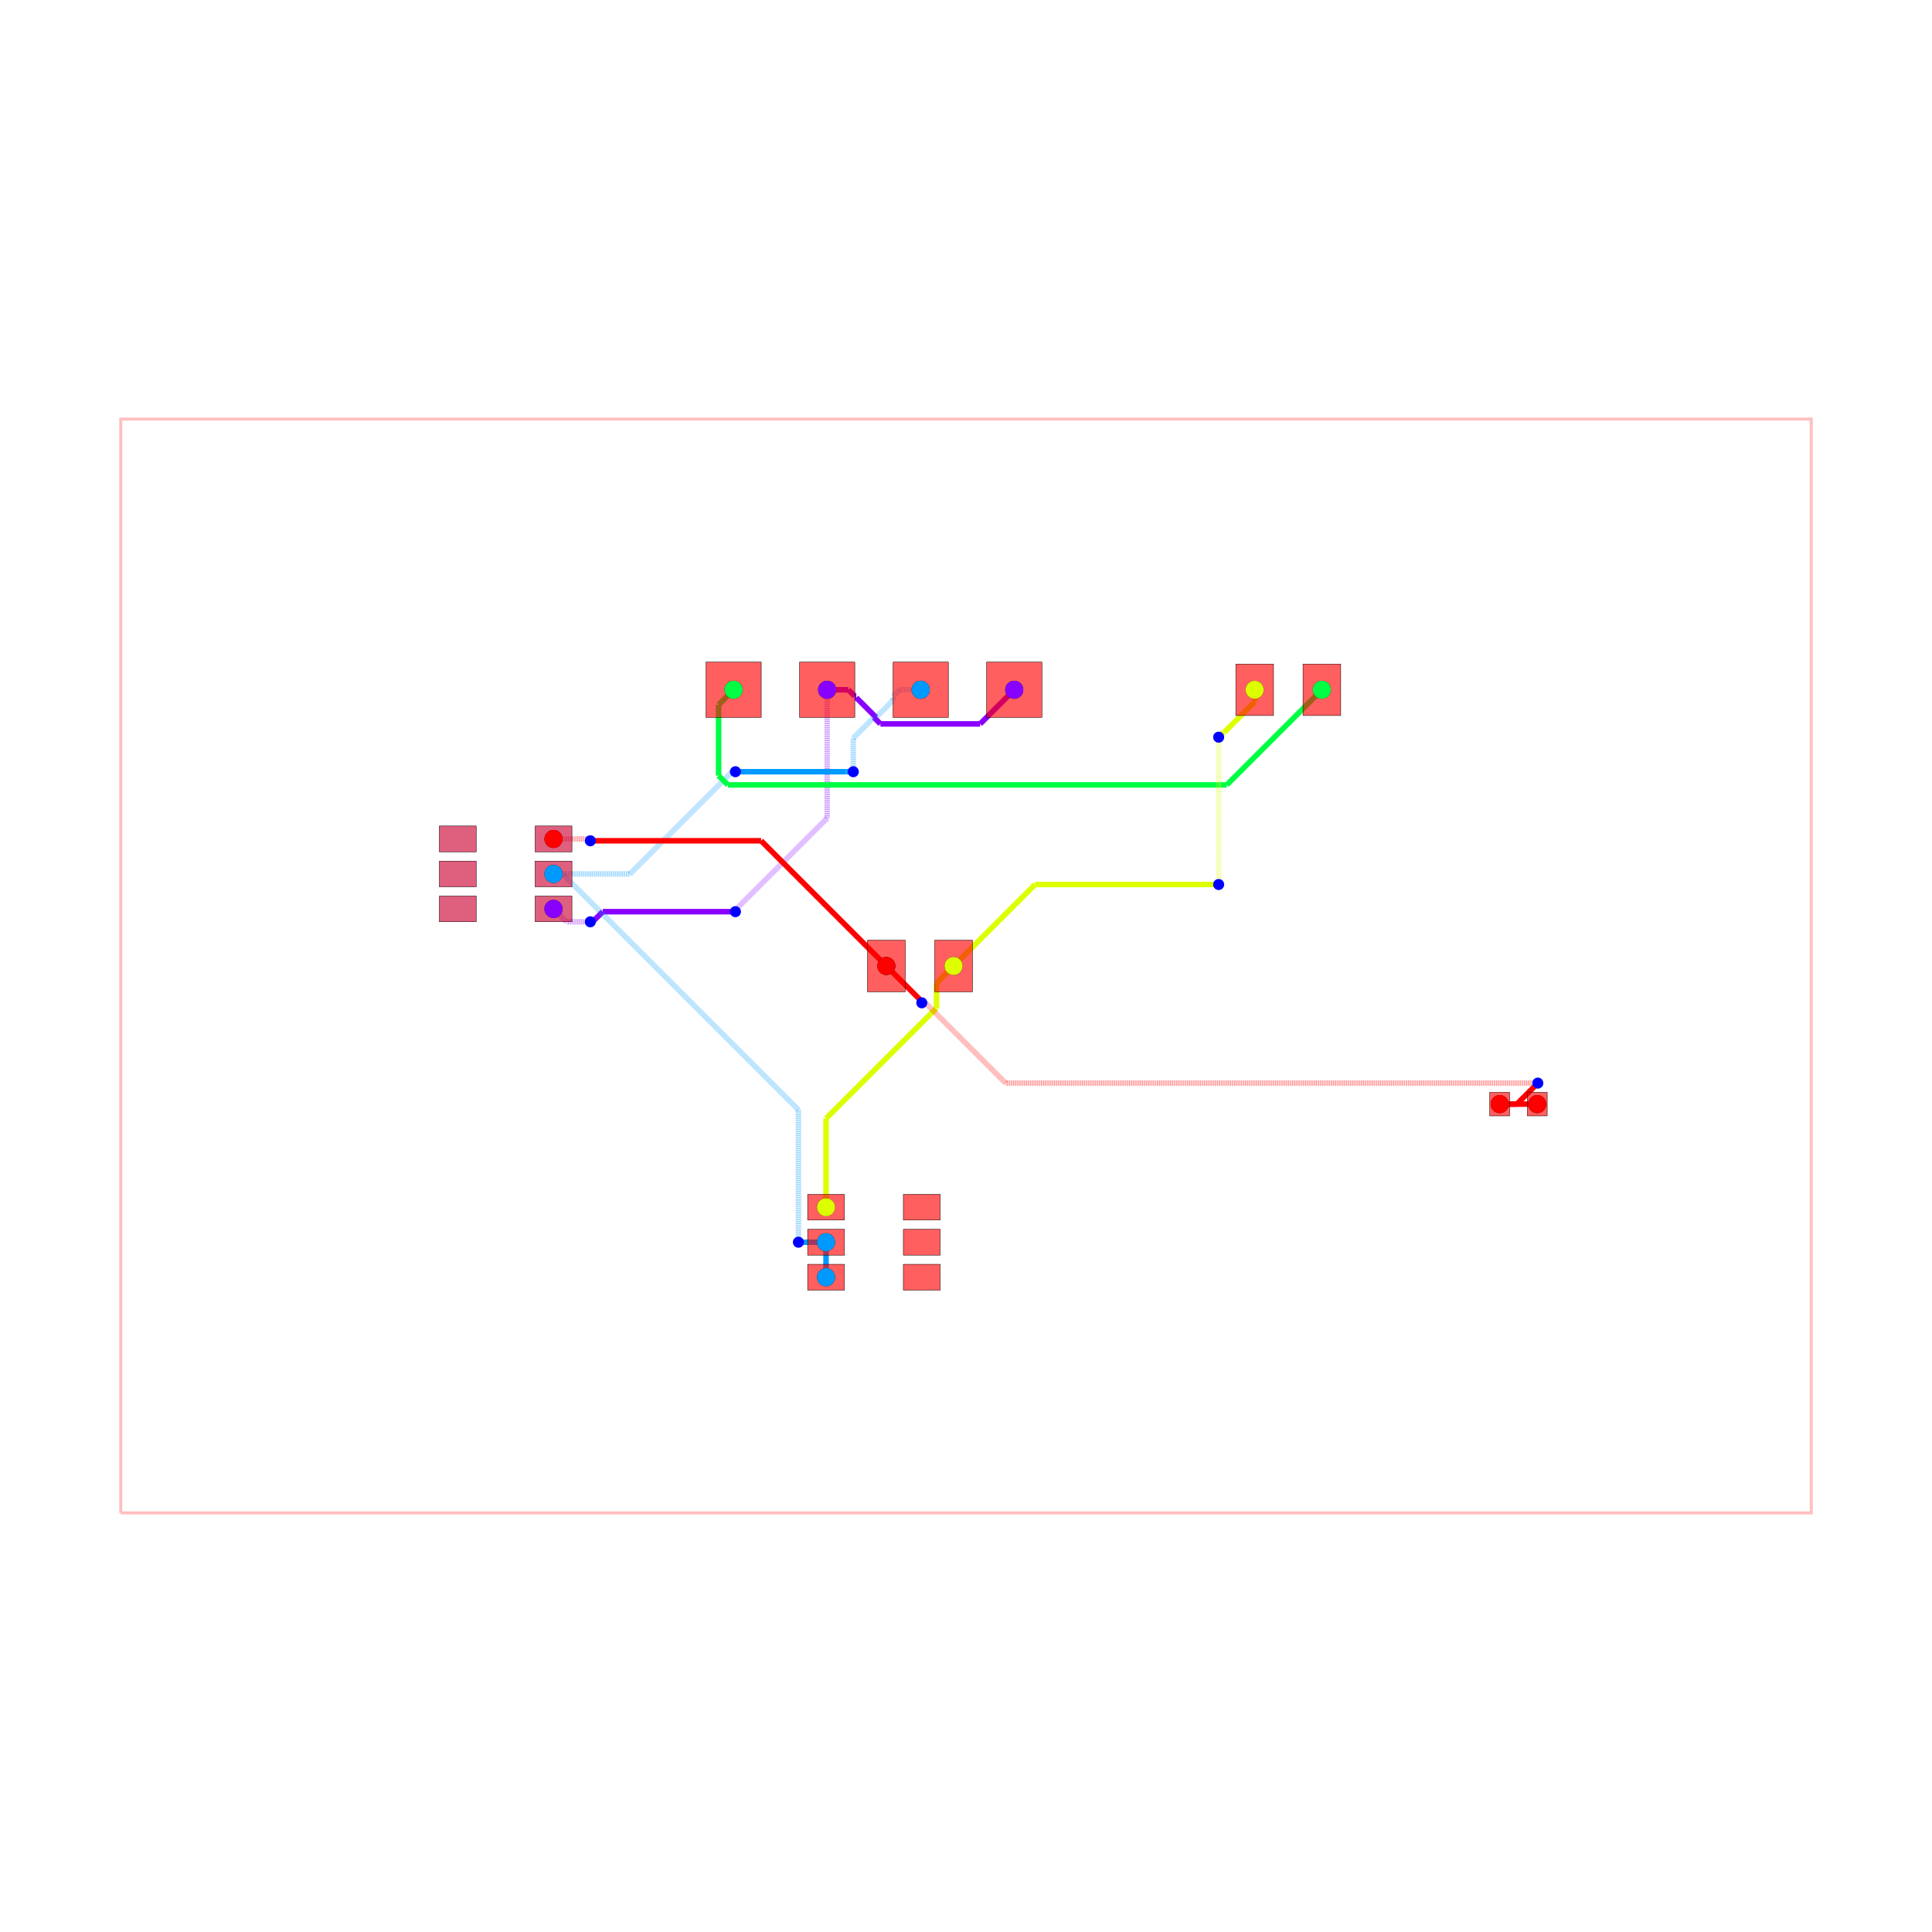
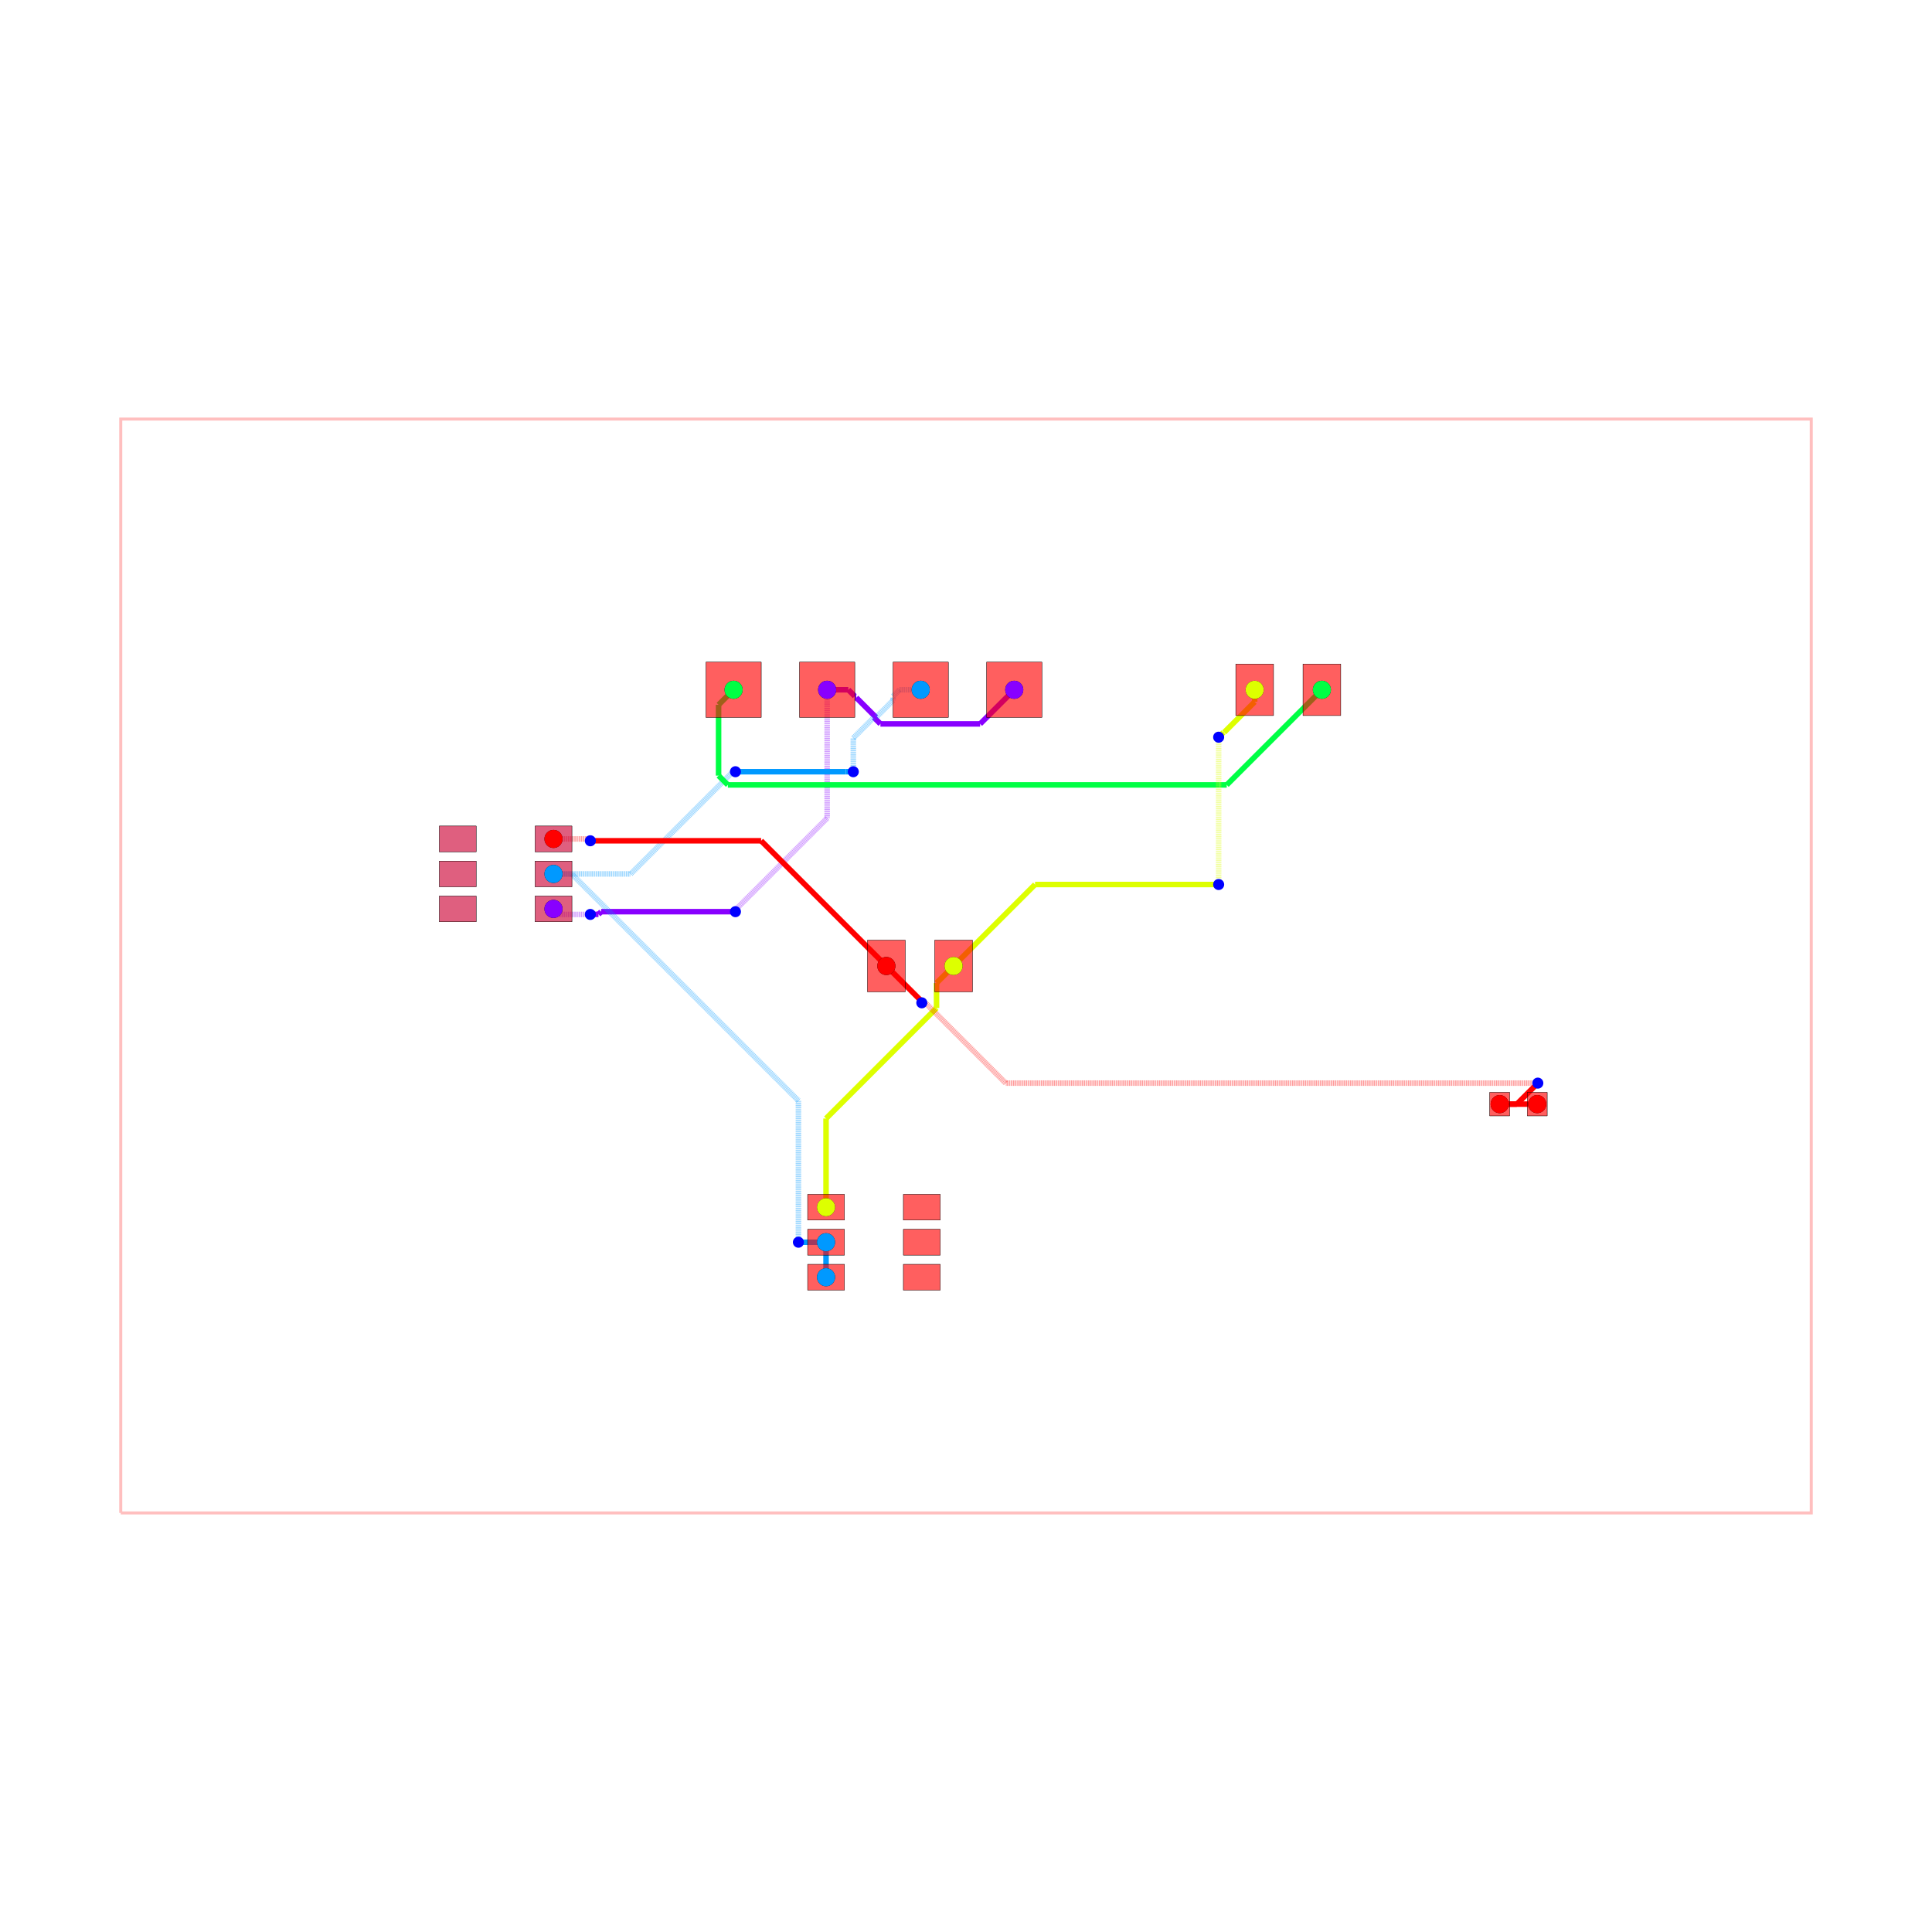
<svg xmlns="http://www.w3.org/2000/svg" width="640" height="640" viewBox="0 0 640 640">
  <rect width="100%" height="100%" fill="white" />
  <g>
    <polyline data-points="-22.95,-14.85 22.95,-14.85 22.95,14.85 -22.95,14.85 -22.95,-14.85" data-type="line" data-label="" points="40,501.176 600,501.176 600,138.824 40,138.824 40,501.176" fill="none" stroke="rgba(255,0,0,0.25)" stroke-width="1px" />
  </g>
  <g>
    <polyline data-points="-3.02,7.285714285714286 -2.977936507936507,7.285714285714286" data-type="line" data-label="" points="283.155,231.111 283.668,231.111" fill="none" stroke="hsl(272, 100%, 50%)" stroke-width="1.83" />
  </g>
  <g>
    <polyline data-points="-2.977936507936507,7.285714285714286 -2.4422222222222216,6.75" data-type="line" data-label="" points="283.668,231.111 290.204,237.647" fill="none" stroke="hsl(272, 100%, 50%)" stroke-width="1.83" />
  </g>
  <g>
    <polyline data-points="1.31,7.5 0.3833810245643865,6.573381024564386" data-type="line" data-label="" points="335.983,228.497 324.677,239.802" fill="none" stroke="hsl(272, 100%, 50%)" stroke-width="1.83" />
  </g>
  <g>
    <polyline data-points="0.3833810245643865,6.573381024564386 -2.3233810245643864,6.573381024564386" data-type="line" data-label="" points="324.677,239.802 291.654,239.802" fill="none" stroke="hsl(272, 100%, 50%)" stroke-width="1.83" />
  </g>
  <g>
    <polyline data-points="-2.3233810245643864,6.573381024564386 -2.3233810245643864,6.573381024564386" data-type="line" data-label="" points="291.654,239.802 291.654,239.802" fill="none" stroke="hsl(272, 100%, 50%)" stroke-width="1.83" />
  </g>
  <g>
    <polyline data-points="-2.3233810245643864,6.573381024564386 -2.5,6.75" data-type="line" data-label="" points="291.654,239.802 289.499,237.647" fill="none" stroke="hsl(272, 100%, 50%)" stroke-width="1.83" />
  </g>
  <g>
    <polyline data-points="-3.77,7.5 -3.1949999999999994,7.5" data-type="line" data-label="" points="274.004,228.497 281.02,228.497" fill="none" stroke="hsl(272, 100%, 50%)" stroke-width="1.83" />
  </g>
  <g>
    <polyline data-points="-3.1949999999999994,7.5 -3.0199999999999996,7.325" data-type="line" data-label="" points="281.02,228.497 283.155,230.632" fill="none" stroke="hsl(272, 100%, 50%)" stroke-width="1.83" />
  </g>
  <g>
    <polyline data-points="-3.77,7.5 -3.77,4.014560608857936" data-type="line" data-label="" points="274.004,228.497 274.004,271.021" fill="none" stroke="rgba(136,0,255,0.5)" stroke-width="1.83" stroke-dasharray="0.2 0.2" />
  </g>
  <g>
    <polyline data-points="-3.77,4.014560608857936 -6.255099067912445,1.5294615409454906" data-type="line" data-label="" points="274.004,271.021 243.685,301.34" fill="none" stroke="rgba(136,0,255,0.5)" stroke-width="1.83" stroke-dasharray="0.2 0.2" />
  </g>
  <g>
    <polyline data-points="-6.255099067912445,1.5294615409454906 -6.255099067912445,1.479900932087554" data-type="line" data-label="" points="243.685,301.34 243.685,301.945" fill="none" stroke="rgba(136,0,255,0.5)" stroke-width="1.83" stroke-dasharray="0.2 0.2" />
  </g>
  <g>
    <polyline data-points="-6.255099067912445,1.479900932087554 -6.259999999999999,1.475" data-type="line" data-label="" points="243.685,301.945 243.625,302.004" fill="none" stroke="rgba(136,0,255,0.5)" stroke-width="1.83" stroke-dasharray="0.2 0.2" />
  </g>
  <g>
-     <polyline data-points="-6.259999999999999,1.475 -9.862753371993255,1.475" data-type="line" data-label="" points="243.625,302.004 199.67,302.004" fill="none" stroke="hsl(272, 100%, 50%)" stroke-width="1.83" />
-   </g>
-   <g>
-     <polyline data-points="-9.862753371993255,1.475 -10.110727990741534,1.227025381251721" data-type="line" data-label="" points="199.67,302.004 196.645,305.03" fill="none" stroke="hsl(272, 100%, 50%)" stroke-width="1.83" />
-   </g>
-   <g>
-     <polyline data-points="-10.110727990741534,1.227025381251721 -10.172974618748281,1.227025381251721" data-type="line" data-label="" points="196.645,305.03 195.885,305.03" fill="none" stroke="hsl(272, 100%, 50%)" stroke-width="1.83" />
-   </g>
-   <g>
-     <polyline data-points="-10.172974618748281,1.227025381251721 -10.200000000000001,1.2000000000000002" data-type="line" data-label="" points="195.885,305.03 195.556,305.359" fill="none" stroke="hsl(272, 100%, 50%)" stroke-width="1.83" />
-   </g>
-   <g>
-     <polyline data-points="-10.200000000000001,1.2000000000000002 -10.85,1.2000000000000002" data-type="line" data-label="" points="195.556,305.359 187.625,305.359" fill="none" stroke="rgba(136,0,255,0.5)" stroke-width="1.83" stroke-dasharray="0.2 0.2" />
-   </g>
-   <g>
-     <polyline data-points="-10.85,1.2000000000000002 -11.2,1.55" data-type="line" data-label="" points="187.625,305.359 183.355,301.089" fill="none" stroke="rgba(136,0,255,0.5)" stroke-width="1.83" stroke-dasharray="0.2 0.2" />
+     <polyline data-points="-6.259999999999999,1.475 -9.906199925779516,1.475" data-type="line" data-label="" points="243.625,302.004 199.14,302.004" fill="none" stroke="hsl(272, 100%, 50%)" stroke-width="1.83" />
+   </g>
+   <g>
+     <polyline data-points="-9.906199925779516,1.475 -9.978833232726833,1.4023666930526835" data-type="line" data-label="" points="199.14,302.004 198.254,302.891" fill="none" stroke="hsl(272, 100%, 50%)" stroke-width="1.83" />
+   </g>
+   <g>
+     <polyline data-points="-9.978833232726833,1.4023666930526835 -10.197633306947319,1.4023666930526835" data-type="line" data-label="" points="198.254,302.891 195.584,302.891" fill="none" stroke="hsl(272, 100%, 50%)" stroke-width="1.83" />
+   </g>
+   <g>
+     <polyline data-points="-10.197633306947319,1.4023666930526835 -10.200000000000003,1.4000000000000001" data-type="line" data-label="" points="195.584,302.891 195.556,302.919" fill="none" stroke="hsl(272, 100%, 50%)" stroke-width="1.83" />
+   </g>
+   <g>
+     <polyline data-points="-10.200000000000003,1.4000000000000001 -11.049999999999999,1.4000000000000001" data-type="line" data-label="" points="195.556,302.919 185.185,302.919" fill="none" stroke="rgba(136,0,255,0.5)" stroke-width="1.83" stroke-dasharray="0.2 0.2" />
+   </g>
+   <g>
+     <polyline data-points="-11.049999999999999,1.4000000000000001 -11.2,1.55" data-type="line" data-label="" points="185.185,302.919 183.355,301.089" fill="none" stroke="rgba(136,0,255,0.5)" stroke-width="1.83" stroke-dasharray="0.2 0.2" />
  </g>
  <g>
    <polyline data-points="-3.8,-8.45 -3.8,-7.5" data-type="line" data-label="" points="273.638,423.094 273.638,411.503" fill="none" stroke="hsl(204, 100%, 50%)" stroke-width="1.83" />
  </g>
  <g>
    <polyline data-points="-3.8,-7.5 -3.8,-7.5" data-type="line" data-label="" points="273.638,411.503 273.638,411.503" fill="none" stroke="hsl(204, 100%, 50%)" stroke-width="1.83" />
  </g>
  <g>
    <polyline data-points="-1.9799999999999995,7.285714285714286 -1.9799999999999995,7.212222222222222" data-type="line" data-label="" points="295.843,231.111 295.843,232.008" fill="none" stroke="rgba(0,153,255,0.5)" stroke-width="1.83" stroke-dasharray="0.2 0.2" />
  </g>
  <g>
    <polyline data-points="-1.9799999999999995,7.212222222222222 -2.4422222222222216,6.75" data-type="line" data-label="" points="295.843,232.008 290.204,237.647" fill="none" stroke="rgba(0,153,255,0.5)" stroke-width="1.83" stroke-dasharray="0.2 0.2" />
  </g>
  <g>
-     <polyline data-points="-11.2,2.5 -9.124620606212918,2.5" data-type="line" data-label="" points="183.355,289.499 208.676,289.499" fill="none" stroke="rgba(0,153,255,0.5)" stroke-width="1.83" stroke-dasharray="0.2 0.2" />
-   </g>
-   <g>
-     <polyline data-points="-9.124620606212918,2.5 -6.349620606212919,5.275" data-type="line" data-label="" points="208.676,289.499 242.532,255.643" fill="none" stroke="rgba(0,153,255,0.5)" stroke-width="1.83" stroke-dasharray="0.2 0.2" />
-   </g>
-   <g>
-     <polyline data-points="-6.349620606212919,5.275 -6.26,5.275" data-type="line" data-label="" points="242.532,255.643 243.625,255.643" fill="none" stroke="rgba(0,153,255,0.5)" stroke-width="1.83" stroke-dasharray="0.2 0.2" />
-   </g>
-   <g>
-     <polyline data-points="-6.26,5.275 -6.26,5.275" data-type="line" data-label="" points="243.625,255.643 243.625,255.643" fill="none" stroke="rgba(0,153,255,0.5)" stroke-width="1.83" stroke-dasharray="0.2 0.2" />
+     <polyline data-points="-11.2,2.5 -9.10356859660277,2.5" data-type="line" data-label="" points="183.355,289.499 208.932,289.499" fill="none" stroke="rgba(0,153,255,0.5)" stroke-width="1.83" stroke-dasharray="0.2 0.2" />
+   </g>
+   <g>
+     <polyline data-points="-9.10356859660277,2.5 -6.343399103895232,5.260169492707538" data-type="line" data-label="" points="208.932,289.499 242.608,255.824" fill="none" stroke="rgba(0,153,255,0.5)" stroke-width="1.83" stroke-dasharray="0.2 0.2" />
+   </g>
+   <g>
+     <polyline data-points="-6.343399103895232,5.260169492707538 -6.274830507292462,5.260169492707538" data-type="line" data-label="" points="242.608,255.824 243.444,255.824" fill="none" stroke="rgba(0,153,255,0.5)" stroke-width="1.83" stroke-dasharray="0.2 0.2" />
+   </g>
+   <g>
+     <polyline data-points="-6.274830507292462,5.260169492707538 -6.26,5.275" data-type="line" data-label="" points="243.444,255.824 243.625,255.643" fill="none" stroke="rgba(0,153,255,0.5)" stroke-width="1.83" stroke-dasharray="0.2 0.2" />
  </g>
  <g>
    <polyline data-points="-6.26,5.275 -3.2611231497355995,5.275" data-type="line" data-label="" points="243.625,255.643 280.213,255.643" fill="none" stroke="hsl(204, 100%, 50%)" stroke-width="1.83" />
  </g>
  <g>
    <polyline data-points="-3.2611231497355995,5.275 -3.2611231497355995,5.275" data-type="line" data-label="" points="280.213,255.643 280.213,255.643" fill="none" stroke="hsl(204, 100%, 50%)" stroke-width="1.83" />
  </g>
  <g>
    <polyline data-points="-3.2611231497355995,5.275 -3.0600000000000005,5.275" data-type="line" data-label="" points="280.213,255.643 282.667,255.643" fill="none" stroke="hsl(204, 100%, 50%)" stroke-width="1.83" />
  </g>
  <g>
    <polyline data-points="-3.0600000000000005,5.275 -3.0600000000000005,5.275" data-type="line" data-label="" points="282.667,255.643 282.667,255.643" fill="none" stroke="hsl(204, 100%, 50%)" stroke-width="1.83" />
  </g>
  <g>
    <polyline data-points="-3.0600000000000005,5.275 -3.0600000000000005,6.1899999999999995" data-type="line" data-label="" points="282.667,255.643 282.667,244.479" fill="none" stroke="rgba(0,153,255,0.5)" stroke-width="1.83" stroke-dasharray="0.2 0.2" />
  </g>
  <g>
    <polyline data-points="-3.0600000000000005,6.1899999999999995 -2.5,6.75" data-type="line" data-label="" points="282.667,244.479 289.499,237.647" fill="none" stroke="rgba(0,153,255,0.5)" stroke-width="1.83" stroke-dasharray="0.2 0.2" />
  </g>
  <g>
    <polyline data-points="-1.23,7.5 -1.8050000000000002,7.5" data-type="line" data-label="" points="304.993,228.497 297.978,228.497" fill="none" stroke="rgba(0,153,255,0.5)" stroke-width="1.83" stroke-dasharray="0.2 0.2" />
  </g>
  <g>
    <polyline data-points="-1.8050000000000002,7.5 -1.98,7.325" data-type="line" data-label="" points="297.978,228.497 295.843,230.632" fill="none" stroke="rgba(0,153,255,0.5)" stroke-width="1.83" stroke-dasharray="0.2 0.2" />
  </g>
  <g>
    <polyline data-points="-3.8,-7.5 -4.549900039984006,-7.5" data-type="line" data-label="" points="273.638,411.503 264.489,411.503" fill="none" stroke="hsl(204, 100%, 50%)" stroke-width="1.83" />
  </g>
  <g>
    <polyline data-points="-4.549900039984006,-7.5 -4.549900039984006,-7.5" data-type="line" data-label="" points="264.489,411.503 264.489,411.503" fill="none" stroke="hsl(204, 100%, 50%)" stroke-width="1.83" />
  </g>
  <g>
    <polyline data-points="-4.549900039984006,-7.5 -4.550000000000001,-7.5" data-type="line" data-label="" points="264.489,411.503 264.488,411.503" fill="none" stroke="hsl(204, 100%, 50%)" stroke-width="1.83" />
  </g>
  <g>
    <polyline data-points="-4.550000000000001,-7.5 -4.550000000000001,-7.5" data-type="line" data-label="" points="264.488,411.503 264.488,411.503" fill="none" stroke="hsl(204, 100%, 50%)" stroke-width="1.83" />
  </g>
  <g>
-     <polyline data-points="-4.550000000000001,-7.5 -4.550000000000001,-3.9047207314649155" data-type="line" data-label="" points="264.488,411.503 264.488,367.639" fill="none" stroke="rgba(0,153,255,0.5)" stroke-width="1.83" stroke-dasharray="0.2 0.2" />
-   </g>
-   <g>
-     <polyline data-points="-4.550000000000001,-3.9047207314649155 -10.95244348125621,2.4977227497912944" data-type="line" data-label="" points="264.488,367.639 186.375,289.527" fill="none" stroke="rgba(0,153,255,0.5)" stroke-width="1.83" stroke-dasharray="0.2 0.2" />
-   </g>
-   <g>
-     <polyline data-points="-10.95244348125621,2.4977227497912944 -11.197722749791293,2.4977227497912944" data-type="line" data-label="" points="186.375,289.527 183.383,289.527" fill="none" stroke="rgba(0,153,255,0.5)" stroke-width="1.83" stroke-dasharray="0.2 0.2" />
-   </g>
-   <g>
-     <polyline data-points="-11.197722749791293,2.4977227497912944 -11.2,2.5" data-type="line" data-label="" points="183.383,289.527 183.355,289.499" fill="none" stroke="rgba(0,153,255,0.5)" stroke-width="1.83" stroke-dasharray="0.2 0.2" />
+     <polyline data-points="-4.550000000000001,-7.5 -4.550000000000001,-3.656458664546898" data-type="line" data-label="" points="264.488,411.503 264.488,364.61" fill="none" stroke="rgba(0,153,255,0.5)" stroke-width="1.83" stroke-dasharray="0.2 0.2" />
+   </g>
+   <g>
+     <polyline data-points="-4.550000000000001,-3.656458664546898 -10.702952600835822,2.496493936288923" data-type="line" data-label="" points="264.488,364.61 189.419,289.542" fill="none" stroke="rgba(0,153,255,0.5)" stroke-width="1.83" stroke-dasharray="0.2 0.2" />
+   </g>
+   <g>
+     <polyline data-points="-10.702952600835822,2.496493936288923 -11.196493936288922,2.496493936288923" data-type="line" data-label="" points="189.419,289.542 183.398,289.542" fill="none" stroke="rgba(0,153,255,0.5)" stroke-width="1.83" stroke-dasharray="0.2 0.2" />
+   </g>
+   <g>
+     <polyline data-points="-11.196493936288922,2.496493936288923 -11.2,2.5" data-type="line" data-label="" points="183.398,289.542 183.355,289.499" fill="none" stroke="rgba(0,153,255,0.5)" stroke-width="1.83" stroke-dasharray="0.2 0.2" />
  </g>
  <g>
    <polyline data-points="-6.3100000000000005,7.5 -6.717934372387114,7.092065627612887" data-type="line" data-label="" points="243.015,228.497 238.038,233.474" fill="none" stroke="hsl(136, 100%, 50%)" stroke-width="1.83" />
  </g>
  <g>
    <polyline data-points="-6.717934372387114,7.092065627612887 -6.717934372387114,5.169069359348258" data-type="line" data-label="" points="238.038,233.474 238.038,256.935" fill="none" stroke="hsl(136, 100%, 50%)" stroke-width="1.83" />
  </g>
  <g>
    <polyline data-points="-6.717934372387114,5.169069359348258 -6.465644720545952,4.9167797075070965" data-type="line" data-label="" points="238.038,256.935 241.116,260.013" fill="none" stroke="hsl(136, 100%, 50%)" stroke-width="1.83" />
  </g>
  <g>
    <polyline data-points="-6.465644720545952,4.9167797075070965 6.896715588613963,4.9167797075070965" data-type="line" data-label="" points="241.116,260.013 404.143,260.013" fill="none" stroke="hsl(136, 100%, 50%)" stroke-width="1.83" />
  </g>
  <g>
    <polyline data-points="6.896715588613963,4.9167797075070965 7.079279707507096,4.9167797075070965" data-type="line" data-label="" points="404.143,260.013 406.37,260.013" fill="none" stroke="hsl(136, 100%, 50%)" stroke-width="1.83" />
  </g>
  <g>
    <polyline data-points="7.079279707507096,4.9167797075070965 9.6625,7.5" data-type="line" data-label="" points="406.37,260.013 437.887,228.497" fill="none" stroke="hsl(136, 100%, 50%)" stroke-width="1.83" />
  </g>
  <g>
    <polyline data-points="-3.8,-6.55 -3.8,-4.14065606066815" data-type="line" data-label="" points="273.638,399.913 273.638,370.518" fill="none" stroke="hsl(68, 100%, 50%)" stroke-width="1.83" />
  </g>
  <g>
    <polyline data-points="-3.8,-4.14065606066815 -0.8000000000000006,-1.1406560606681515" data-type="line" data-label="" points="273.638,370.518 310.24,333.917" fill="none" stroke="hsl(68, 100%, 50%)" stroke-width="1.83" />
  </g>
  <g>
    <polyline data-points="-0.8000000000000006,-1.1406560606681515 -0.8000000000000006,-0.4625000000000006" data-type="line" data-label="" points="310.24,333.917 310.24,325.643" fill="none" stroke="hsl(68, 100%, 50%)" stroke-width="1.83" />
  </g>
  <g>
    <polyline data-points="-0.8000000000000006,-0.4625000000000006 -0.3375,0" data-type="line" data-label="" points="310.24,325.643 315.882,320" fill="none" stroke="hsl(68, 100%, 50%)" stroke-width="1.83" />
  </g>
  <g>
    <polyline data-points="7.8375,7.5 7.8375,7.1715576113543715" data-type="line" data-label="" points="415.621,228.497 415.621,232.504" fill="none" stroke="hsl(68, 100%, 50%)" stroke-width="1.83" />
  </g>
  <g>
    <polyline data-points="7.8375,7.1715576113543715 7.009152307286573,6.3432099186409445" data-type="line" data-label="" points="415.621,232.504 405.515,242.61" fill="none" stroke="hsl(68, 100%, 50%)" stroke-width="1.83" />
  </g>
  <g>
    <polyline data-points="7.009152307286573,6.3432099186409445 6.990709918640944,6.3432099186409445" data-type="line" data-label="" points="405.515,242.61 405.29,242.61" fill="none" stroke="hsl(68, 100%, 50%)" stroke-width="1.83" />
  </g>
  <g>
    <polyline data-points="6.990709918640944,6.3432099186409445 6.8599999999999985,6.2124999999999995" data-type="line" data-label="" points="405.29,242.61 403.695,244.205" fill="none" stroke="hsl(68, 100%, 50%)" stroke-width="1.83" />
  </g>
  <g>
    <polyline data-points="6.8599999999999985,6.2124999999999995 6.8599999999999985,2.2139059808864707" data-type="line" data-label="" points="403.695,244.205 403.695,292.989" fill="none" stroke="rgba(221,255,0,0.5)" stroke-width="1.83" stroke-dasharray="0.2 0.2" />
  </g>
  <g>
    <polyline data-points="6.8599999999999985,2.2139059808864707 6.8599999999999985,2.2139059808864707" data-type="line" data-label="" points="403.695,292.989 403.695,292.989" fill="none" stroke="rgba(221,255,0,0.5)" stroke-width="1.83" stroke-dasharray="0.2 0.2" />
  </g>
  <g>
    <polyline data-points="6.8599999999999985,2.2139059808864707 6.8599999999999985,2.2125" data-type="line" data-label="" points="403.695,292.989 403.695,293.007" fill="none" stroke="rgba(221,255,0,0.5)" stroke-width="1.83" stroke-dasharray="0.2 0.2" />
  </g>
  <g>
    <polyline data-points="6.8599999999999985,2.2125 6.8599999999999985,2.2125" data-type="line" data-label="" points="403.695,293.007 403.695,293.007" fill="none" stroke="rgba(221,255,0,0.5)" stroke-width="1.83" stroke-dasharray="0.2 0.2" />
  </g>
  <g>
    <polyline data-points="6.8599999999999985,2.2125 1.875,2.2125" data-type="line" data-label="" points="403.695,293.007 342.876,293.007" fill="none" stroke="hsl(68, 100%, 50%)" stroke-width="1.83" />
  </g>
  <g>
    <polyline data-points="1.875,2.2125 -0.3375,0" data-type="line" data-label="" points="342.876,293.007 315.882,320" fill="none" stroke="hsl(68, 100%, 50%)" stroke-width="1.83" />
  </g>
  <g>
    <polyline data-points="15.51,-3.75 14.49,-3.75" data-type="line" data-label="" points="509.229,365.752 496.784,365.752" fill="none" stroke="hsl(0, 100%, 50%)" stroke-width="1.83" />
  </g>
  <g>
    <polyline data-points="14.49,-3.75 14.49,-3.75" data-type="line" data-label="" points="496.784,365.752 496.784,365.752" fill="none" stroke="hsl(0, 100%, 50%)" stroke-width="1.83" />
  </g>
  <g>
    <polyline data-points="-11.2,3.45 -10.262097350199888,3.45" data-type="line" data-label="" points="183.355,277.908 194.798,277.908" fill="none" stroke="rgba(255,0,0,0.5)" stroke-width="1.83" stroke-dasharray="0.2 0.2" />
  </g>
  <g>
    <polyline data-points="-10.262097350199888,3.45 -10.218249902435135,3.4061525522352474" data-type="line" data-label="" points="194.798,277.908 195.333,278.443" fill="none" stroke="rgba(255,0,0,0.5)" stroke-width="1.83" stroke-dasharray="0.2 0.2" />
  </g>
  <g>
    <polyline data-points="-10.218249902435135,3.4061525522352474 -10.206152552235249,3.4061525522352474" data-type="line" data-label="" points="195.333,278.443 195.48,278.443" fill="none" stroke="rgba(255,0,0,0.5)" stroke-width="1.83" stroke-dasharray="0.2 0.2" />
  </g>
  <g>
    <polyline data-points="-10.206152552235249,3.4061525522352474 -10.200000000000001,3.4000000000000004" data-type="line" data-label="" points="195.48,278.443 195.556,278.519" fill="none" stroke="rgba(255,0,0,0.5)" stroke-width="1.83" stroke-dasharray="0.2 0.2" />
  </g>
  <g>
    <polyline data-points="-10.200000000000001,3.4000000000000004 -5.5625,3.4000000000000004" data-type="line" data-label="" points="195.556,278.519 252.135,278.519" fill="none" stroke="hsl(0, 100%, 50%)" stroke-width="1.83" />
  </g>
  <g>
    <polyline data-points="-5.5625,3.4000000000000004 -2.1625,0" data-type="line" data-label="" points="252.135,278.519 293.617,320" fill="none" stroke="hsl(0, 100%, 50%)" stroke-width="1.83" />
  </g>
  <g>
    <polyline data-points="14.49,-3.75 14.956249999999999,-3.75" data-type="line" data-label="" points="496.784,365.752 502.473,365.752" fill="none" stroke="hsl(0, 100%, 50%)" stroke-width="1.83" />
  </g>
  <g>
    <polyline data-points="14.956249999999999,-3.75 15.51011254312689,-3.196137456873108" data-type="line" data-label="" points="502.473,365.752 509.23,358.994" fill="none" stroke="hsl(0, 100%, 50%)" stroke-width="1.83" />
  </g>
  <g>
    <polyline data-points="15.51011254312689,-3.196137456873108 15.51011254312689,-3.196137456873108" data-type="line" data-label="" points="509.23,358.994 509.23,358.994" fill="none" stroke="hsl(0, 100%, 50%)" stroke-width="1.83" />
  </g>
  <g>
    <polyline data-points="15.51011254312689,-3.196137456873108 15.52625,-3.1799999999999997" data-type="line" data-label="" points="509.23,358.994 509.427,358.797" fill="none" stroke="hsl(0, 100%, 50%)" stroke-width="1.83" />
  </g>
  <g>
    <polyline data-points="15.52625,-3.1799999999999997 1.0771600967897432,-3.1799999999999997" data-type="line" data-label="" points="509.427,358.797 333.142,358.797" fill="none" stroke="rgba(255,0,0,0.5)" stroke-width="1.83" stroke-dasharray="0.2 0.2" />
  </g>
  <g>
    <polyline data-points="1.0771600967897432,-3.1799999999999997 -1.1028399032102556,-1.0000000000000009" data-type="line" data-label="" points="333.142,358.797 306.545,332.2" fill="none" stroke="rgba(255,0,0,0.5)" stroke-width="1.83" stroke-dasharray="0.2 0.2" />
  </g>
  <g>
    <polyline data-points="-1.1028399032102556,-1.0000000000000009 -1.2,-1.0000000000000009" data-type="line" data-label="" points="306.545,332.2 305.359,332.2" fill="none" stroke="rgba(255,0,0,0.5)" stroke-width="1.83" stroke-dasharray="0.2 0.2" />
  </g>
  <g>
    <polyline data-points="-1.2,-1.0000000000000009 -1.2,-1.0000000000000009" data-type="line" data-label="" points="305.359,332.2 305.359,332.2" fill="none" stroke="rgba(255,0,0,0.5)" stroke-width="1.83" stroke-dasharray="0.2 0.2" />
  </g>
  <g>
    <polyline data-points="-1.2,-1.0000000000000009 -1.2,-0.9625000000000001" data-type="line" data-label="" points="305.359,332.2 305.359,331.743" fill="none" stroke="hsl(0, 100%, 50%)" stroke-width="1.83" />
  </g>
  <g>
    <polyline data-points="-1.2,-0.9625000000000001 -2.1625,0" data-type="line" data-label="" points="305.359,331.743 293.617,320" fill="none" stroke="hsl(0, 100%, 50%)" stroke-width="1.83" />
  </g>
  <g>
    <rect data-type="rect" data-label="top" data-x="-2.1625" data-y="0" x="287.364" y="311.46" width="12.505" height="17.081" fill="rgba(255,0,0,0.25)" stroke="black" stroke-width="0.082" />
  </g>
  <g>
    <rect data-type="rect" data-label="top" data-x="-0.3375" data-y="0" x="309.63" y="311.46" width="12.505" height="17.081" fill="rgba(255,0,0,0.25)" stroke="black" stroke-width="0.082" />
  </g>
  <g>
    <rect data-type="rect" data-label="top" data-x="14.49" data-y="-3.75" x="493.49" y="361.847" width="6.588" height="7.808" fill="rgba(255,0,0,0.25)" stroke="black" stroke-width="0.082" />
  </g>
  <g>
    <rect data-type="rect" data-label="top" data-x="15.51" data-y="-3.75" x="505.935" y="361.847" width="6.588" height="7.808" fill="rgba(255,0,0,0.25)" stroke="black" stroke-width="0.082" />
  </g>
  <g>
    <rect data-type="rect" data-label="top" data-x="7.8375" data-y="7.5" x="409.368" y="219.956" width="12.505" height="17.081" fill="rgba(255,0,0,0.25)" stroke="black" stroke-width="0.082" />
  </g>
  <g>
    <rect data-type="rect" data-label="top" data-x="9.6625" data-y="7.5" x="431.634" y="219.956" width="12.505" height="17.081" fill="rgba(255,0,0,0.25)" stroke="black" stroke-width="0.082" />
  </g>
  <g>
    <rect data-type="rect" data-label="bottom" data-x="-11.2" data-y="3.45" x="177.255" y="273.638" width="12.2" height="8.54" fill="rgba(0,0,255,0.25)" stroke="black" stroke-width="0.082" />
  </g>
  <g>
    <rect data-type="rect" data-label="bottom" data-x="-11.2" data-y="2.5" x="177.255" y="285.229" width="12.2" height="8.54" fill="rgba(0,0,255,0.25)" stroke="black" stroke-width="0.082" />
  </g>
  <g>
    <rect data-type="rect" data-label="bottom" data-x="-11.2" data-y="1.55" x="177.255" y="296.819" width="12.2" height="8.54" fill="rgba(0,0,255,0.25)" stroke="black" stroke-width="0.082" />
  </g>
  <g>
    <rect data-type="rect" data-label="bottom" data-x="-13.8" data-y="1.55" x="145.534" y="296.819" width="12.2" height="8.54" fill="rgba(0,0,255,0.25)" stroke="black" stroke-width="0.082" />
  </g>
  <g>
    <rect data-type="rect" data-label="bottom" data-x="-13.8" data-y="2.5" x="145.534" y="285.229" width="12.2" height="8.54" fill="rgba(0,0,255,0.25)" stroke="black" stroke-width="0.082" />
  </g>
  <g>
    <rect data-type="rect" data-label="bottom" data-x="-13.8" data-y="3.45" x="145.534" y="273.638" width="12.2" height="8.54" fill="rgba(0,0,255,0.25)" stroke="black" stroke-width="0.082" />
  </g>
  <g>
    <rect data-type="rect" data-label="top" data-x="-3.8" data-y="-6.55" x="267.538" y="395.643" width="12.2" height="8.54" fill="rgba(255,0,0,0.25)" stroke="black" stroke-width="0.082" />
  </g>
  <g>
    <rect data-type="rect" data-label="top" data-x="-3.8" data-y="-7.5" x="267.538" y="407.233" width="12.2" height="8.54" fill="rgba(255,0,0,0.25)" stroke="black" stroke-width="0.082" />
  </g>
  <g>
    <rect data-type="rect" data-label="top" data-x="-3.8" data-y="-8.45" x="267.538" y="418.824" width="12.2" height="8.54" fill="rgba(255,0,0,0.25)" stroke="black" stroke-width="0.082" />
  </g>
  <g>
    <rect data-type="rect" data-label="top" data-x="-1.2" data-y="-8.45" x="299.259" y="418.824" width="12.2" height="8.54" fill="rgba(255,0,0,0.25)" stroke="black" stroke-width="0.082" />
  </g>
  <g>
    <rect data-type="rect" data-label="top" data-x="-1.2" data-y="-7.5" x="299.259" y="407.233" width="12.2" height="8.54" fill="rgba(255,0,0,0.25)" stroke="black" stroke-width="0.082" />
  </g>
  <g>
    <rect data-type="rect" data-label="top" data-x="-1.2" data-y="-6.55" x="299.259" y="395.643" width="12.2" height="8.54" fill="rgba(255,0,0,0.25)" stroke="black" stroke-width="0.082" />
  </g>
  <g>
    <rect data-type="rect" data-label="top, inner1, inner2, bottom" data-x="1.31" data-y="7.5" x="326.832" y="219.346" width="18.301" height="18.301" fill="rgba(255,0,0,0.25)" stroke="black" stroke-width="0.082" />
  </g>
  <g>
    <rect data-type="rect" data-label="top, inner1, inner2, bottom" data-x="-1.23" data-y="7.5" x="295.843" y="219.346" width="18.301" height="18.301" fill="rgba(255,0,0,0.25)" stroke="black" stroke-width="0.082" />
  </g>
  <g>
    <rect data-type="rect" data-label="top, inner1, inner2, bottom" data-x="-3.77" data-y="7.5" x="264.854" y="219.346" width="18.301" height="18.301" fill="rgba(255,0,0,0.25)" stroke="black" stroke-width="0.082" />
  </g>
  <g>
    <rect data-type="rect" data-label="top, inner1, inner2, bottom" data-x="-6.3100000000000005" data-y="7.5" x="233.865" y="219.346" width="18.301" height="18.301" fill="rgba(255,0,0,0.25)" stroke="black" stroke-width="0.082" />
  </g>
  <g>
    <rect data-type="rect" data-label="" data-x="-2.1625" data-y="0" x="287.364" y="311.46" width="12.505" height="17.081" fill="rgba(255,0,0,0.5)" stroke="black" stroke-width="0.082" />
  </g>
  <g>
    <rect data-type="rect" data-label="" data-x="-0.3375" data-y="0" x="309.63" y="311.46" width="12.505" height="17.081" fill="rgba(255,0,0,0.5)" stroke="black" stroke-width="0.082" />
  </g>
  <g>
    <rect data-type="rect" data-label="" data-x="14.49" data-y="-3.75" x="493.49" y="361.847" width="6.588" height="7.808" fill="rgba(255,0,0,0.5)" stroke="black" stroke-width="0.082" />
  </g>
  <g>
    <rect data-type="rect" data-label="" data-x="15.51" data-y="-3.75" x="505.935" y="361.847" width="6.588" height="7.808" fill="rgba(255,0,0,0.5)" stroke="black" stroke-width="0.082" />
  </g>
  <g>
    <rect data-type="rect" data-label="" data-x="7.8375" data-y="7.5" x="409.368" y="219.956" width="12.505" height="17.081" fill="rgba(255,0,0,0.5)" stroke="black" stroke-width="0.082" />
  </g>
  <g>
    <rect data-type="rect" data-label="" data-x="9.6625" data-y="7.5" x="431.634" y="219.956" width="12.505" height="17.081" fill="rgba(255,0,0,0.5)" stroke="black" stroke-width="0.082" />
  </g>
  <g>
    <rect data-type="rect" data-label="" data-x="-11.2" data-y="3.45" x="177.255" y="273.638" width="12.2" height="8.54" fill="rgba(255,0,0,0.5)" stroke="black" stroke-width="0.082" />
  </g>
  <g>
    <rect data-type="rect" data-label="" data-x="-11.2" data-y="2.5" x="177.255" y="285.229" width="12.2" height="8.54" fill="rgba(255,0,0,0.5)" stroke="black" stroke-width="0.082" />
  </g>
  <g>
    <rect data-type="rect" data-label="" data-x="-11.2" data-y="1.55" x="177.255" y="296.819" width="12.2" height="8.54" fill="rgba(255,0,0,0.5)" stroke="black" stroke-width="0.082" />
  </g>
  <g>
    <rect data-type="rect" data-label="" data-x="-13.8" data-y="1.55" x="145.534" y="296.819" width="12.2" height="8.54" fill="rgba(255,0,0,0.5)" stroke="black" stroke-width="0.082" />
  </g>
  <g>
    <rect data-type="rect" data-label="" data-x="-13.8" data-y="2.5" x="145.534" y="285.229" width="12.2" height="8.54" fill="rgba(255,0,0,0.5)" stroke="black" stroke-width="0.082" />
  </g>
  <g>
    <rect data-type="rect" data-label="" data-x="-13.8" data-y="3.45" x="145.534" y="273.638" width="12.2" height="8.54" fill="rgba(255,0,0,0.5)" stroke="black" stroke-width="0.082" />
  </g>
  <g>
    <rect data-type="rect" data-label="" data-x="-3.8" data-y="-6.55" x="267.538" y="395.643" width="12.2" height="8.54" fill="rgba(255,0,0,0.5)" stroke="black" stroke-width="0.082" />
  </g>
  <g>
    <rect data-type="rect" data-label="" data-x="-3.8" data-y="-7.5" x="267.538" y="407.233" width="12.2" height="8.54" fill="rgba(255,0,0,0.5)" stroke="black" stroke-width="0.082" />
  </g>
  <g>
    <rect data-type="rect" data-label="" data-x="-3.8" data-y="-8.45" x="267.538" y="418.824" width="12.2" height="8.54" fill="rgba(255,0,0,0.5)" stroke="black" stroke-width="0.082" />
  </g>
  <g>
    <rect data-type="rect" data-label="" data-x="-1.2" data-y="-8.45" x="299.259" y="418.824" width="12.2" height="8.54" fill="rgba(255,0,0,0.5)" stroke="black" stroke-width="0.082" />
  </g>
  <g>
    <rect data-type="rect" data-label="" data-x="-1.2" data-y="-7.5" x="299.259" y="407.233" width="12.2" height="8.54" fill="rgba(255,0,0,0.5)" stroke="black" stroke-width="0.082" />
  </g>
  <g>
    <rect data-type="rect" data-label="" data-x="-1.2" data-y="-6.55" x="299.259" y="395.643" width="12.2" height="8.54" fill="rgba(255,0,0,0.5)" stroke="black" stroke-width="0.082" />
  </g>
  <g>
    <rect data-type="rect" data-label="" data-x="1.31" data-y="7.5" x="326.832" y="219.346" width="18.301" height="18.301" fill="rgba(255,0,0,0.5)" stroke="black" stroke-width="0.082" />
  </g>
  <g>
    <rect data-type="rect" data-label="" data-x="-1.23" data-y="7.5" x="295.843" y="219.346" width="18.301" height="18.301" fill="rgba(255,0,0,0.5)" stroke="black" stroke-width="0.082" />
  </g>
  <g>
    <rect data-type="rect" data-label="" data-x="-3.77" data-y="7.5" x="264.854" y="219.346" width="18.301" height="18.301" fill="rgba(255,0,0,0.5)" stroke="black" stroke-width="0.082" />
  </g>
  <g>
    <rect data-type="rect" data-label="" data-x="-6.3100000000000005" data-y="7.5" x="233.865" y="219.346" width="18.301" height="18.301" fill="rgba(255,0,0,0.5)" stroke="black" stroke-width="0.082" />
  </g>
  <circle data-type="circle" data-label="" data-x="-6.259999999999999" data-y="1.475" cx="243.625" cy="302.004" r="1.83" fill="blue" stroke="none" stroke-width="0.082" />
-   <circle data-type="circle" data-label="" data-x="-10.200000000000001" data-y="1.2000000000000002" cx="195.556" cy="305.359" r="1.83" fill="blue" stroke="none" stroke-width="0.082" />
+   <circle data-type="circle" data-label="" data-x="-10.200000000000003" data-y="1.4000000000000001" cx="195.556" cy="302.919" r="1.83" fill="blue" stroke="none" stroke-width="0.082" />
  <circle data-type="circle" data-label="" data-x="-6.26" data-y="5.275" cx="243.625" cy="255.643" r="1.83" fill="blue" stroke="none" stroke-width="0.082" />
  <circle data-type="circle" data-label="" data-x="-3.0600000000000005" data-y="5.275" cx="282.667" cy="255.643" r="1.83" fill="blue" stroke="none" stroke-width="0.082" />
  <circle data-type="circle" data-label="" data-x="-4.550000000000001" data-y="-7.5" cx="264.488" cy="411.503" r="1.83" fill="blue" stroke="none" stroke-width="0.082" />
  <circle data-type="circle" data-label="" data-x="6.8599999999999985" data-y="6.2124999999999995" cx="403.695" cy="244.205" r="1.83" fill="blue" stroke="none" stroke-width="0.082" />
  <circle data-type="circle" data-label="" data-x="6.8599999999999985" data-y="2.2125" cx="403.695" cy="293.007" r="1.83" fill="blue" stroke="none" stroke-width="0.082" />
  <circle data-type="circle" data-label="" data-x="-10.200000000000001" data-y="3.4000000000000004" cx="195.556" cy="278.519" r="1.83" fill="blue" stroke="none" stroke-width="0.082" />
  <circle data-type="circle" data-label="" data-x="15.52625" data-y="-3.1799999999999997" cx="509.427" cy="358.797" r="1.83" fill="blue" stroke="none" stroke-width="0.082" />
  <circle data-type="circle" data-label="" data-x="-1.2" data-y="-1.0000000000000009" cx="305.359" cy="332.2" r="1.83" fill="blue" stroke="none" stroke-width="0.082" />
  <g>
    <circle data-type="point" data-label="source_net_0 pcb_port_0" data-x="-2.1625" data-y="0" cx="293.617" cy="320" r="3" fill="black" />
  </g>
  <g>
    <circle data-type="point" data-label="source_net_0 pcb_port_3" data-x="15.51" data-y="-3.75" cx="509.229" cy="365.752" r="3" fill="black" />
  </g>
  <g>
    <circle data-type="point" data-label="source_net_0 pcb_port_2" data-x="14.49" data-y="-3.75" cx="496.784" cy="365.752" r="3" fill="black" />
  </g>
  <g>
    <circle data-type="point" data-label="source_net_0 pcb_port_6" data-x="-11.2" data-y="3.45" cx="183.355" cy="277.908" r="3" fill="black" />
  </g>
  <g>
    <circle data-type="point" data-label="source_net_1 pcb_port_1" data-x="-0.3375" data-y="0" cx="315.882" cy="320" r="3" fill="black" />
  </g>
  <g>
    <circle data-type="point" data-label="source_net_1 pcb_port_4" data-x="7.8375" data-y="7.5" cx="415.621" cy="228.497" r="3" fill="black" />
  </g>
  <g>
    <circle data-type="point" data-label="source_net_1 pcb_port_12" data-x="-3.8" data-y="-6.55" cx="273.638" cy="399.913" r="3" fill="black" />
  </g>
  <g>
    <circle data-type="point" data-label="source_net_2 pcb_port_5" data-x="9.6625" data-y="7.5" cx="437.887" cy="228.497" r="3" fill="black" />
  </g>
  <g>
    <circle data-type="point" data-label="source_net_2 pcb_port_21" data-x="-6.3100000000000005" data-y="7.5" cx="243.015" cy="228.497" r="3" fill="black" />
  </g>
  <g>
    <circle data-type="point" data-label="source_net_3 pcb_port_7" data-x="-11.2" data-y="2.5" cx="183.355" cy="289.499" r="3" fill="black" />
  </g>
  <g>
    <circle data-type="point" data-label="source_net_3 pcb_port_13" data-x="-3.8" data-y="-7.5" cx="273.638" cy="411.503" r="3" fill="black" />
  </g>
  <g>
    <circle data-type="point" data-label="source_net_3 pcb_port_14" data-x="-3.8" data-y="-8.45" cx="273.638" cy="423.094" r="3" fill="black" />
  </g>
  <g>
    <circle data-type="point" data-label="source_net_3 pcb_port_19" data-x="-1.23" data-y="7.5" cx="304.993" cy="228.497" r="3" fill="black" />
  </g>
  <g>
    <circle data-type="point" data-label="source_net_4 pcb_port_8" data-x="-11.2" data-y="1.55" cx="183.355" cy="301.089" r="3" fill="black" />
  </g>
  <g>
    <circle data-type="point" data-label="source_net_4 pcb_port_18" data-x="1.31" data-y="7.5" cx="335.983" cy="228.497" r="3" fill="black" />
  </g>
  <g>
    <circle data-type="point" data-label="source_net_4 pcb_port_20" data-x="-3.77" data-y="7.5" cx="274.004" cy="228.497" r="3" fill="black" />
  </g>
  <g>
    <circle data-type="point" data-label="source_net_0 source_net_0 top" data-x="-2.1625" data-y="0" cx="293.617" cy="320" r="3" fill="hsl(0, 100%, 50%)" />
  </g>
  <g>
    <circle data-type="point" data-label="source_net_0 source_net_0 top" data-x="15.51" data-y="-3.75" cx="509.229" cy="365.752" r="3" fill="hsl(0, 100%, 50%)" />
  </g>
  <g>
    <circle data-type="point" data-label="source_net_0 source_net_0 top" data-x="14.49" data-y="-3.75" cx="496.784" cy="365.752" r="3" fill="hsl(0, 100%, 50%)" />
  </g>
  <g>
    <circle data-type="point" data-label="source_net_0 source_net_0 bottom" data-x="-11.2" data-y="3.45" cx="183.355" cy="277.908" r="3" fill="hsl(0, 100%, 50%)" />
  </g>
  <g>
    <circle data-type="point" data-label="source_net_1 source_net_1 top" data-x="-0.3375" data-y="0" cx="315.882" cy="320" r="3" fill="hsl(68, 100%, 50%)" />
  </g>
  <g>
    <circle data-type="point" data-label="source_net_1 source_net_1 top" data-x="7.8375" data-y="7.5" cx="415.621" cy="228.497" r="3" fill="hsl(68, 100%, 50%)" />
  </g>
  <g>
    <circle data-type="point" data-label="source_net_1 source_net_1 top" data-x="-3.8" data-y="-6.55" cx="273.638" cy="399.913" r="3" fill="hsl(68, 100%, 50%)" />
  </g>
  <g>
    <circle data-type="point" data-label="source_net_2 source_net_2 top" data-x="9.6625" data-y="7.5" cx="437.887" cy="228.497" r="3" fill="hsl(136, 100%, 50%)" />
  </g>
  <g>
    <circle data-type="point" data-label="source_net_2 source_net_2 top" data-x="-6.3100000000000005" data-y="7.5" cx="243.015" cy="228.497" r="3" fill="hsl(136, 100%, 50%)" />
  </g>
  <g>
    <circle data-type="point" data-label="source_net_3 source_net_3 bottom" data-x="-11.2" data-y="2.5" cx="183.355" cy="289.499" r="3" fill="hsl(204, 100%, 50%)" />
  </g>
  <g>
    <circle data-type="point" data-label="source_net_3 source_net_3 top" data-x="-3.8" data-y="-7.5" cx="273.638" cy="411.503" r="3" fill="hsl(204, 100%, 50%)" />
  </g>
  <g>
    <circle data-type="point" data-label="source_net_3 source_net_3 top" data-x="-3.8" data-y="-8.45" cx="273.638" cy="423.094" r="3" fill="hsl(204, 100%, 50%)" />
  </g>
  <g>
    <circle data-type="point" data-label="source_net_3 source_net_3 top" data-x="-1.23" data-y="7.5" cx="304.993" cy="228.497" r="3" fill="hsl(204, 100%, 50%)" />
  </g>
  <g>
    <circle data-type="point" data-label="source_net_4 source_net_4 bottom" data-x="-11.2" data-y="1.55" cx="183.355" cy="301.089" r="3" fill="hsl(272, 100%, 50%)" />
  </g>
  <g>
    <circle data-type="point" data-label="source_net_4 source_net_4 top" data-x="1.31" data-y="7.5" cx="335.983" cy="228.497" r="3" fill="hsl(272, 100%, 50%)" />
  </g>
  <g>
    <circle data-type="point" data-label="source_net_4 source_net_4 top" data-x="-3.77" data-y="7.5" cx="274.004" cy="228.497" r="3" fill="hsl(272, 100%, 50%)" />
  </g>
  <g id="crosshair" style="display: none">
    <line id="crosshair-h" y1="0" y2="640" stroke="#666" stroke-width="0.5" />
    <line id="crosshair-v" x1="0" x2="640" stroke="#666" stroke-width="0.5" />
    <text id="coordinates" font-family="monospace" font-size="12" fill="#666" />
  </g>
</svg>
